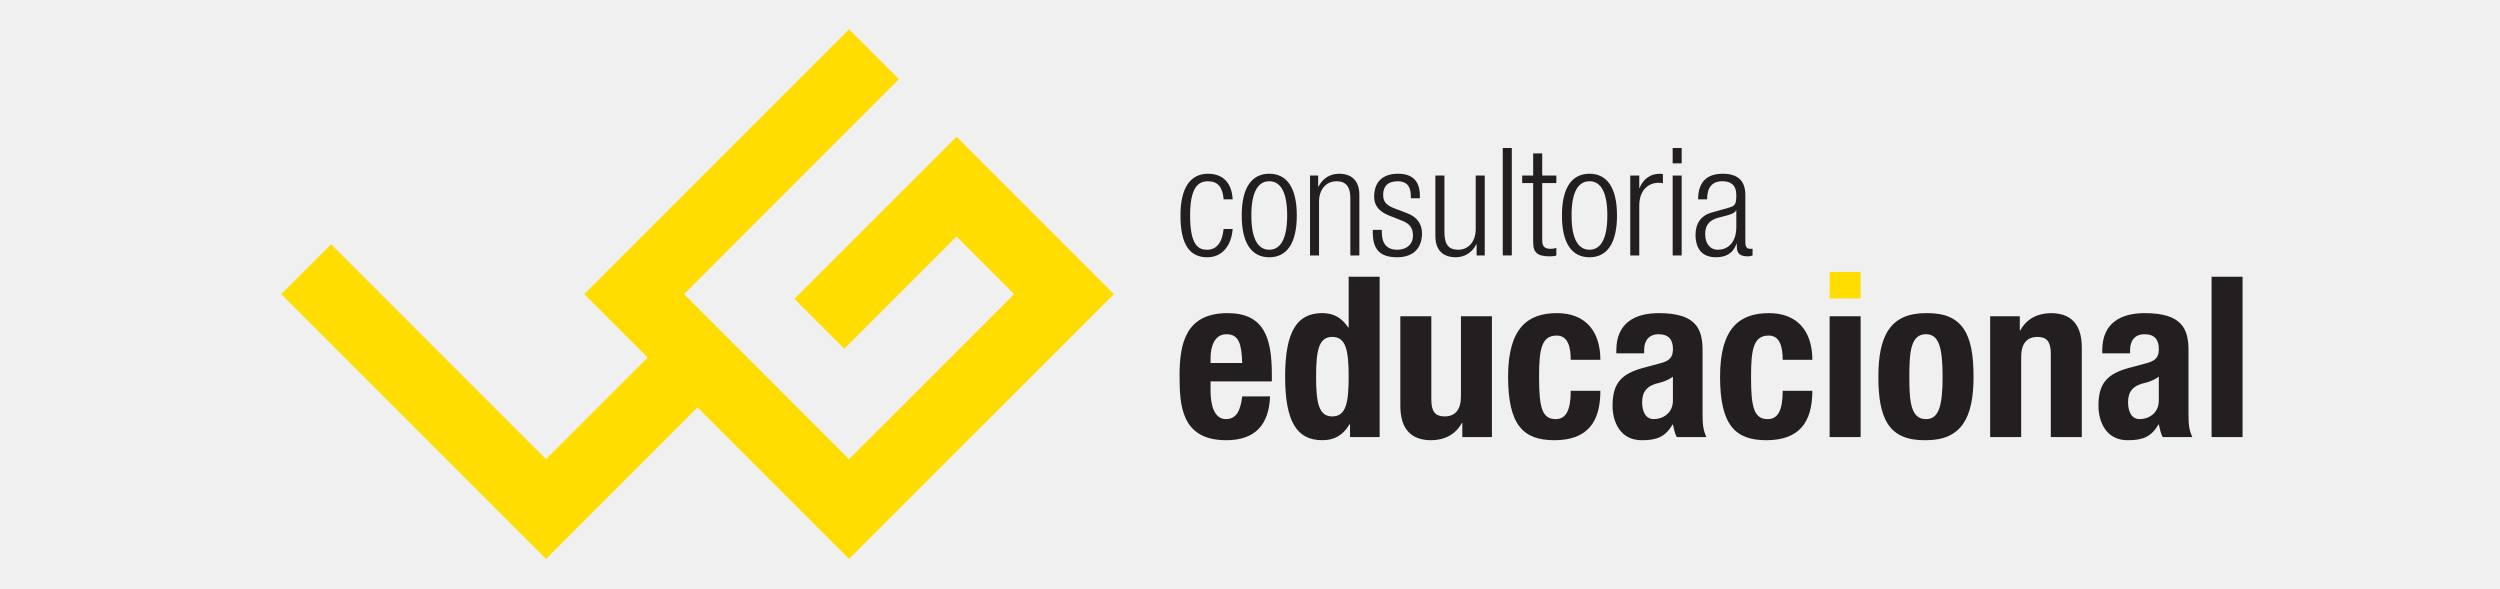
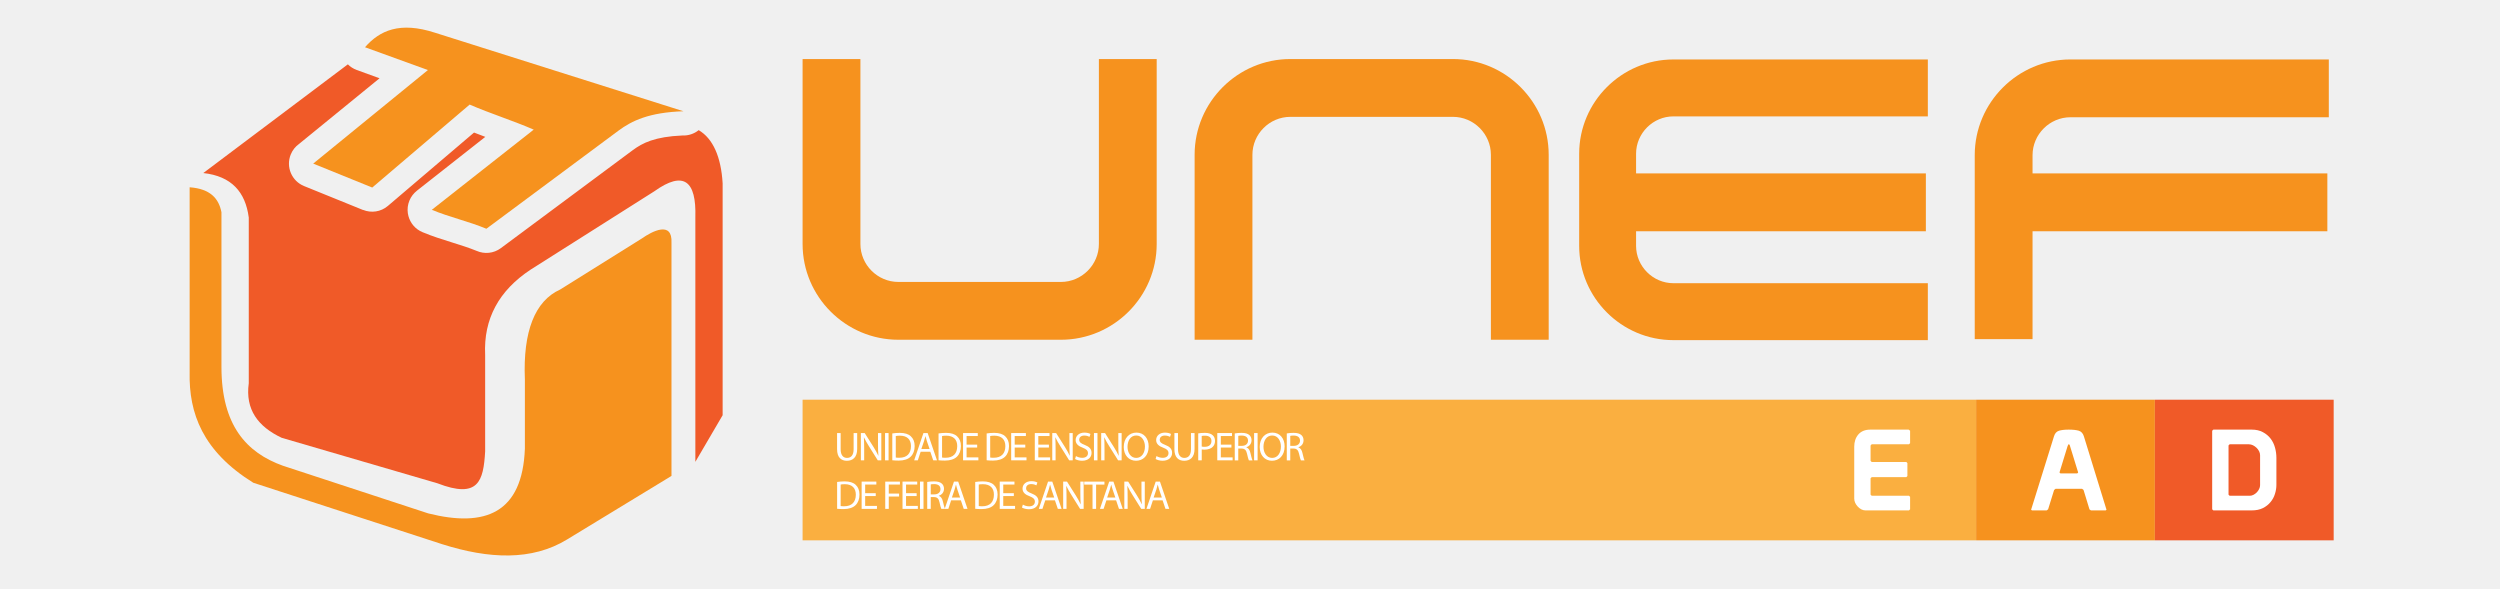
<svg xmlns="http://www.w3.org/2000/svg" version="1.1" id="Layer_1" x="0px" y="0px" width="170px" height="40px" viewBox="0 0 170 40" enable-background="new 0 0 170 40" xml:space="preserve">
-   <g>
-     <g>
-       <g>
-         <polygon fill="#FFDD00" points="75.742,20.001 57.736,38.005 39.732,20.001 57.736,1.995 61.127,5.385 46.513,20.001      57.736,31.226 68.962,20.001 65.044,16.083 57.412,23.716 54.021,20.325 65.044,9.303    " />
-       </g>
-       <polygon fill="#FFDD00" points="45.429,22.926 37.129,31.226 22.514,16.61 19.124,20.001 37.129,38.005 48.913,26.221   " />
-     </g>
-     <g>
-       <path fill="#231F20" d="M150.388,29.721h2.107V18.818h-2.107V29.721z M146.8,27.232c0,0.901-0.732,1.268-1.297,1.268    c-0.566,0-0.795-0.52-0.795-1.146c0-0.733,0.336-1.146,1.191-1.329c0.26-0.061,0.611-0.198,0.9-0.412V27.232z M144.845,24.025    v-0.229c0-0.641,0.336-1.068,0.979-1.068c0.701,0,0.977,0.381,0.977,1.008c0,0.55-0.213,0.794-0.84,0.962l-1.191,0.32    c-1.451,0.397-2.076,1.023-2.076,2.565c0,1.1,0.52,2.352,1.986,2.352c1.006,0,1.602-0.214,2.09-1.068h0.031    c0.063,0.274,0.123,0.595,0.26,0.854h2.016c-0.213-0.474-0.26-0.824-0.26-1.587v-4.322c0-1.481-0.473-2.519-2.977-2.519    c-1.588,0-2.887,0.641-2.887,2.534v0.198H144.845z M135.333,29.721h2.107V24.27c0-0.916,0.396-1.359,1.113-1.359    c0.627,0,0.902,0.321,0.902,1.146v5.665h2.107v-6.093c0-1.618-0.779-2.335-2.094-2.335c-0.885,0-1.648,0.365-2.09,1.176h-0.031    v-0.963h-2.016V29.721z M129.835,25.613c0-1.68,0.092-2.886,1.131-2.886c0.855,0,1.131,0.84,1.131,2.886    c0,2.047-0.275,2.887-1.131,2.887C129.927,28.5,129.835,27.293,129.835,25.613 M127.729,25.613c0,2.855,0.701,4.367,3.236,4.321    c2.412,0,3.236-1.512,3.236-4.321c0-2.855-0.701-4.366-3.236-4.32C128.554,21.293,127.729,22.804,127.729,25.613 M124.415,29.721    h2.107v-8.215h-2.107V29.721z M123.239,24.469c0-1.939-1.008-3.176-2.947-3.176s-3.328,0.945-3.328,4.32    c0,3.299,1.039,4.321,3.146,4.321c2.229,0,3.129-1.207,3.129-3.359h-2.016c0,1.329-0.32,1.925-1.021,1.925    c-0.947,0-1.131-0.84-1.131-2.871c0-1.894,0.168-2.811,1.207-2.811c0.793,0,0.945,0.856,0.945,1.65H123.239z M113.759,27.232    c0,0.901-0.734,1.268-1.299,1.268s-0.795-0.52-0.795-1.146c0-0.733,0.336-1.146,1.191-1.329c0.26-0.061,0.611-0.198,0.902-0.412    V27.232z M111.802,24.025v-0.229c0-0.641,0.338-1.068,0.979-1.068c0.703,0,0.979,0.381,0.979,1.008    c0,0.55-0.215,0.794-0.842,0.962l-1.191,0.32c-1.449,0.397-2.074,1.023-2.074,2.565c0,1.1,0.518,2.352,1.984,2.352    c1.008,0,1.604-0.214,2.092-1.068h0.031c0.061,0.274,0.121,0.595,0.258,0.854h2.016c-0.213-0.474-0.26-0.824-0.26-1.587v-4.322    c0-1.481-0.473-2.519-2.977-2.519c-1.588,0-2.887,0.641-2.887,2.534v0.198H111.802z M108.825,24.469    c0-1.939-1.008-3.176-2.947-3.176c-1.938,0-3.328,0.945-3.328,4.32c0,3.299,1.039,4.321,3.146,4.321    c2.229,0,3.129-1.207,3.129-3.359h-2.016c0,1.329-0.32,1.925-1.023,1.925c-0.945,0-1.129-0.84-1.129-2.871    c0-1.894,0.168-2.811,1.205-2.811c0.795,0,0.947,0.856,0.947,1.65H108.825z M99.435,29.721h2.016v-8.215h-2.107v5.452    c0,0.915-0.396,1.358-1.115,1.358c-0.625,0-0.899-0.321-0.899-1.146v-5.665h-2.107v6.093c0,1.619,0.778,2.336,2.092,2.336    c0.886,0,1.649-0.366,2.093-1.176h0.029V29.721z M91.801,29.721h2.015V18.818h-2.106v3.451h-0.031    c-0.442-0.656-0.977-0.977-1.771-0.977c-1.725,0-2.519,1.267-2.519,4.32s0.794,4.321,2.519,4.321c0.825,0,1.405-0.321,1.863-1.084    h0.031V29.721z M89.494,25.613c0-1.786,0.184-2.703,1.1-2.703c0.932,0,1.115,0.917,1.115,2.703c0,1.787-0.184,2.703-1.115,2.703    C89.678,28.316,89.494,27.4,89.494,25.613 M82.318,24.683v-0.321c0-0.763,0.245-1.634,1.084-1.634    c0.869,0,1.023,0.702,1.068,1.955H82.318z M86.486,25.935v-0.474c0-2.52-0.55-4.168-3.008-4.168c-2.84,0-3.268,2.045-3.268,4.244    c0,2.046,0.122,4.397,3.176,4.397c1.984,0,2.901-1.068,2.978-2.977h-1.894c-0.121,1.007-0.412,1.542-1.114,1.542    c-0.779,0-1.039-0.947-1.039-1.909v-0.656H86.486z" />
-       <g>
-         <path fill="#231F20" d="M91.047,11.814c-0.553,0-1.085,0.277-1.393,0.88h-0.02v-0.757h-0.553v5.434h0.613v-3.653     c0-0.839,0.482-1.392,1.197-1.392c0.625,0,0.932,0.369,0.932,1.116v3.929h0.613v-4.104     C92.438,12.245,91.875,11.814,91.047,11.814z" />
-         <path fill="#231F20" d="M100.348,15.59c0,0.838-0.491,1.391-1.187,1.391c-0.646,0-0.941-0.337-0.941-1.218v-3.827h-0.615v4.103     c0,1.023,0.564,1.454,1.393,1.454c0.552,0,1.084-0.276,1.391-0.88h0.021v0.757h0.553v-5.434h-0.614V15.59z" />
-         <path fill="#231F20" d="M95.682,14.496l-0.89-0.338c-0.614-0.235-0.737-0.532-0.737-0.911c0-0.542,0.275-0.921,0.992-0.921     c0.563,0,0.89,0.297,0.89,1.003v0.154h0.615v-0.154c0-0.993-0.471-1.515-1.494-1.515c-0.921,0-1.616,0.451-1.616,1.566     c0,0.543,0.275,0.993,1.043,1.289l0.859,0.338c0.542,0.215,0.737,0.522,0.737,1.003c0,0.604-0.42,0.972-1.075,0.972     c-0.695,0-1.044-0.409-1.044-1.207v-0.144h-0.613v0.174c0,1.228,0.553,1.688,1.667,1.688c1.146,0,1.68-0.686,1.68-1.617     C96.695,15.283,96.418,14.772,95.682,14.496z" />
-         <path fill="#231F20" d="M86.309,11.814c-1.197,0-1.872,0.952-1.872,2.835c0,1.894,0.675,2.845,1.872,2.845     c1.198,0,1.873-0.951,1.873-2.845C88.182,12.766,87.507,11.814,86.309,11.814z M86.309,16.981c-0.686,0-1.217-0.593-1.217-2.333     c0-1.729,0.531-2.323,1.217-2.323s1.219,0.594,1.219,2.323C87.527,16.389,86.994,16.981,86.309,16.981z" />
-         <path fill="#231F20" d="M82.144,12.326c0.655,0,0.993,0.379,1.064,1.229h0.614c-0.062-1.115-0.654-1.74-1.678-1.74     c-1.197,0-1.873,0.952-1.873,2.835c0,2.046,0.675,2.845,1.822,2.845c1.002,0,1.637-0.768,1.729-1.923h-0.614     c-0.103,0.951-0.5,1.411-1.125,1.411c-0.573,0-1.156-0.275-1.156-2.322C80.926,12.735,81.48,12.326,82.144,12.326z" />
-         <rect x="113.741" y="10.064" fill="#231F20" width="0.613" height="1.044" />
-         <rect x="113.741" y="11.937" fill="#231F20" width="0.613" height="5.434" />
-         <path fill="#231F20" d="M111.491,12.786h-0.021v-0.849h-0.613v5.434h0.613v-3.397c0-1.054,0.635-1.545,1.311-1.545     c0.092,0,0.193,0.01,0.297,0.031v-0.614c-0.072-0.021-0.145-0.031-0.215-0.031C112.226,11.814,111.726,12.183,111.491,12.786z" />
-         <path fill="#231F20" d="M119.001,16.92c-0.215,0-0.318-0.143-0.318-0.45v-3.213c0-0.86-0.408-1.443-1.533-1.443     c-1.146,0-1.678,0.625-1.678,1.74h0.613c0-0.789,0.316-1.229,1.043-1.229c0.553,0,0.941,0.246,0.941,0.941     c0,0.635-0.092,0.737-0.521,0.86l-1.156,0.327c-0.768,0.215-1.096,0.788-1.096,1.505c0,0.94,0.43,1.535,1.383,1.535     c0.604,0,1.156-0.205,1.4-0.921h0.021v0.184c0,0.563,0.307,0.676,0.787,0.676c0.082,0,0.174-0.021,0.287-0.062V16.92H119.001z      M118.069,15.447c0,0.972-0.512,1.535-1.258,1.535c-0.533,0-0.859-0.429-0.859-1.064c0-0.645,0.316-0.961,0.93-1.125l0.512-0.133     c0.246-0.062,0.594-0.174,0.656-0.358h0.02V15.447z" />
-         <path fill="#231F20" d="M108.083,11.814c-1.197,0-1.871,0.952-1.871,2.835c0,1.894,0.674,2.845,1.871,2.845     s1.873-0.951,1.873-2.845C109.956,12.766,109.28,11.814,108.083,11.814z M108.083,16.981c-0.686,0-1.217-0.593-1.217-2.333     c0-1.729,0.531-2.323,1.217-2.323s1.217,0.594,1.217,2.323C109.3,16.389,108.769,16.981,108.083,16.981z" />
-         <rect x="102.188" y="10.064" fill="#231F20" width="0.615" height="7.306" />
-         <path fill="#231F20" d="M104.87,10.433h-0.614v1.504h-0.747v0.512h0.747v4.031c0,0.727,0.317,0.952,1.147,0.952     c0.203,0,0.357-0.021,0.428-0.062v-0.511c-0.133,0.04-0.256,0.061-0.377,0.061c-0.398,0-0.584-0.143-0.584-0.573v-3.898h0.961     v-0.512h-0.961V10.433z" />
-       </g>
-     </g>
-     <rect x="124.415" y="18.493" fill="#FFDD00" width="2.107" height="1.802" />
-   </g>
+   <path fill-rule="evenodd" clip-rule="evenodd" fill="#F6921E" d="M78.655,4.017v12.576c0,3.584-2.927,6.51-6.512,6.51H61.088  c-3.585,0-6.512-2.926-6.512-6.51V4.017h3.932v12.576c0,1.414,1.165,2.579,2.58,2.579h11.055c1.416,0,2.581-1.165,2.581-2.579V4.017  H78.655z" />
+   <path fill-rule="evenodd" clip-rule="evenodd" fill="#F6921E" d="M81.234,23.102V10.526c0-3.585,2.926-6.511,6.51-6.511h11.057  c3.584,0,6.51,2.926,6.51,6.511v12.575h-3.93V10.526c0-1.416-1.165-2.58-2.58-2.58H87.744c-1.415,0-2.58,1.165-2.58,2.58v12.575  H81.234z" />
+   <path fill-rule="evenodd" clip-rule="evenodd" fill="#F6921E" d="M131.093,23.129h-17.299c-3.528,0-6.41-2.881-6.41-6.411v-6.264  c0-3.53,2.882-6.411,6.41-6.411h17.299v3.871h-17.299c-1.393,0-2.541,1.147-2.541,2.54v1.339h19.706v3.931h-19.706v0.994  c0,1.393,1.148,2.54,2.541,2.54h17.299V23.129z" />
+   <path fill-rule="evenodd" clip-rule="evenodd" fill="#F6921E" d="M134.282,23.063V10.553c0-3.584,2.926-6.511,6.511-6.511h17.566  v3.931h-17.566c-1.415,0-2.58,1.165-2.58,2.58v1.24h20.047v3.931h-20.047v7.338H134.282z" />
+   <path fill-rule="evenodd" clip-rule="evenodd" fill="#F6921E" d="M15.059,14.435c-0.179-0.929-0.749-1.597-2.164-1.7v12.597  c-0.055,2.761,0.878,5.35,4.328,7.495c4.276,1.39,8.552,2.781,12.828,4.173c3.208,1.02,6.117,1.142,8.5-0.31  c2.371-1.443,4.74-2.884,7.11-4.327V16.521c0.079-1.545-1.34-0.778-2.009-0.309c-1.854,1.159-3.709,2.318-5.564,3.477  c-1.717,0.775-2.533,2.859-2.396,6.105v4.715c-0.168,4.387-2.69,5.376-6.568,4.403c-3.297-1.082-6.595-2.162-9.892-3.244  c-2.471-0.89-4.174-2.741-4.173-6.723V14.435" />
+   <path fill-rule="evenodd" clip-rule="evenodd" fill="#F05A28" d="M16.914,14.78c-0.225-1.714-1.163-2.802-3.091-3.013l9.831-7.392  c0.166,0.166,0.369,0.298,0.604,0.384l1.552,0.563l-5.473,4.464c-0.245,0.175-0.445,0.419-0.567,0.721  c-0.342,0.843,0.065,1.804,0.909,2.146l4.013,1.628l0.002-0.006c0.549,0.222,1.199,0.138,1.68-0.271l5.86-4.99  c0.257,0.102,0.513,0.198,0.767,0.293l-4.657,3.665l0.001,0.001c-0.214,0.169-0.391,0.392-0.503,0.663  c-0.118,0.284-0.15,0.582-0.109,0.867l0.04,0.189c0.127,0.477,0.467,0.893,0.959,1.096c0.698,0.29,1.349,0.493,1.998,0.695  c0.581,0.182,1.161,0.364,1.685,0.578c0.521,0.228,1.149,0.179,1.64-0.185l8.972-6.664c0.339-0.251,0.722-0.482,1.226-0.652  c0.539-0.182,1.228-0.308,2.15-0.347c0.407,0.019,0.8-0.116,1.108-0.363c0.973,0.573,1.522,1.82,1.628,3.612v15.773  c-0.619,1.055-1.236,2.111-1.855,3.17V14.78c0.076-2.497-0.796-3.194-2.782-1.777l-8.422,5.333c-2.151,1.421-3.206,3.343-3.09,5.795  v6.568c-0.116,2.013-0.451,3.244-3.247,2.164c-3.529-1.03-7.059-2.063-10.586-3.092c-1.609-0.757-2.487-1.922-2.241-3.708V14.78" />
+   <path fill-rule="evenodd" clip-rule="evenodd" fill="#F6921E" d="M29.098,4.764c-1.427-0.518-2.853-1.035-4.278-1.552  c0.995-1.136,2.36-1.769,4.77-0.984c5.629,1.779,11.258,3.558,16.886,5.337c-2.331,0.076-3.513,0.644-4.429,1.326l-8.973,6.664  c-1.25-0.518-2.462-0.771-3.711-1.288l6.929-5.452c-1.389-0.606-2.966-1.099-4.355-1.704c-2.208,1.88-4.417,3.761-6.625,5.642  l-4.014-1.628L29.098,4.764z" />
+   <rect x="54.576" y="27.18" fill-rule="evenodd" clip-rule="evenodd" fill="#FAAF40" width="79.8" height="9.563" />
+   <rect x="134.376" y="27.18" fill-rule="evenodd" clip-rule="evenodd" fill="#F6921E" width="12.156" height="9.563" />
+   <rect x="146.532" y="27.18" fill-rule="evenodd" clip-rule="evenodd" fill="#F05A28" width="12.158" height="9.563" />
+   <path fill="#FFFFFF" d="M126.087,30.386c0-0.345,0.094-0.629,0.283-0.845c0.188-0.217,0.463-0.327,0.819-0.327h2.599l0.099,0.076  v0.845l-0.076,0.075h-2.536l-0.076,0.085v1.042l0.076,0.077h2.353l0.075,0.075v0.883l-0.075,0.075h-2.353l-0.076,0.078v1.11  l0.076,0.076h2.536l0.076,0.075v0.845l-0.076,0.076h-2.965c-0.092,0-0.185-0.024-0.276-0.071c-0.093-0.05-0.173-0.112-0.244-0.189  c-0.073-0.076-0.129-0.161-0.174-0.256c-0.043-0.096-0.064-0.191-0.064-0.289V30.386z" />
+   <path fill="#FFFFFF" d="M139.672,29.667c0.061-0.199,0.173-0.325,0.337-0.377c0.163-0.049,0.385-0.076,0.666-0.076  c0.292,0,0.52,0.027,0.687,0.076c0.165,0.052,0.278,0.178,0.341,0.377l1.539,4.995l-0.053,0.046h-1.004l-0.1-0.069l-0.405-1.324  l-0.101-0.077h-1.801l-0.1,0.084l-0.406,1.311l-0.1,0.076h-0.995l-0.062-0.046L139.672,29.667z M140.767,30.35l-0.038-0.112  l-0.054-0.027c-0.026,0-0.054,0.046-0.084,0.14l-0.537,1.747l-0.004,0.021l-0.002,0.017l0.061,0.054h1.142l0.062-0.054l-0.004-0.017  l-0.004-0.021L140.767,30.35z" />
+   <path fill="#FFFFFF" d="M150.428,34.632v-5.341l0.078-0.077h2.611c0.291,0,0.544,0.057,0.755,0.171  c0.212,0.111,0.388,0.257,0.525,0.436c0.139,0.18,0.239,0.384,0.302,0.612c0.064,0.229,0.096,0.463,0.096,0.697v1.839  c0,0.2-0.031,0.402-0.096,0.608c-0.063,0.21-0.163,0.396-0.302,0.563c-0.138,0.17-0.313,0.307-0.521,0.411  c-0.211,0.104-0.461,0.156-0.753,0.156h-2.618L150.428,34.632z M151.539,33.636l0.076,0.076h1.372c0.082,0,0.165-0.021,0.251-0.065  c0.081-0.042,0.158-0.1,0.225-0.167c0.066-0.069,0.12-0.146,0.16-0.232c0.042-0.084,0.063-0.169,0.063-0.255v-2.038  c0-0.092-0.023-0.183-0.068-0.272c-0.048-0.089-0.106-0.17-0.177-0.236c-0.072-0.07-0.152-0.126-0.242-0.17  c-0.09-0.042-0.18-0.065-0.272-0.065h-1.311l-0.076,0.076V33.636z" />
+   <path fill="#FFFFFF" d="M57.164,29.448v1.098c0,0.415,0.184,0.592,0.431,0.592c0.276,0,0.451-0.182,0.451-0.592v-1.098h0.242v1.082  c0,0.568-0.3,0.803-0.701,0.803c-0.379,0-0.666-0.217-0.666-0.791v-1.094H57.164z" />
+   <path fill="#FFFFFF" d="M58.539,31.302v-1.854H58.8l0.593,0.938c0.138,0.22,0.246,0.413,0.333,0.604l0.005-0.004  c-0.021-0.247-0.027-0.473-0.027-0.762v-0.776h0.225v1.854h-0.241l-0.59-0.939c-0.128-0.206-0.252-0.418-0.346-0.62l-0.008,0.003  c0.013,0.233,0.02,0.457,0.02,0.766v0.791H58.539z" />
+   <rect x="60.184" y="29.448" fill="#FFFFFF" width="0.239" height="1.855" />
+   <path fill="#FFFFFF" d="M60.676,29.474c0.146-0.022,0.318-0.039,0.509-0.039c0.344,0,0.588,0.08,0.75,0.232  c0.166,0.151,0.262,0.365,0.262,0.665c0,0.301-0.094,0.55-0.268,0.72c-0.173,0.173-0.459,0.268-0.819,0.268  c-0.17,0-0.313-0.009-0.434-0.022V29.474z M60.914,31.112c0.061,0.011,0.149,0.015,0.242,0.015c0.512,0,0.789-0.286,0.789-0.788  c0.003-0.437-0.244-0.713-0.75-0.713c-0.125,0-0.218,0.011-0.282,0.024V31.112z" />
+   <path fill="#FFFFFF" d="M62.604,30.72l-0.192,0.582h-0.248l0.629-1.853h0.289l0.633,1.853h-0.256l-0.198-0.582H62.604z   M63.211,30.531L63.029,30c-0.041-0.121-0.069-0.232-0.097-0.34h-0.005c-0.028,0.111-0.058,0.223-0.093,0.337l-0.183,0.534H63.211z" />
+   <path fill="#FFFFFF" d="M63.822,29.474c0.146-0.022,0.318-0.039,0.508-0.039c0.343,0,0.589,0.08,0.751,0.232  c0.165,0.151,0.261,0.365,0.261,0.665c0,0.301-0.093,0.55-0.267,0.72c-0.174,0.173-0.459,0.268-0.819,0.268  c-0.171,0-0.314-0.009-0.435-0.022V29.474z M64.06,31.112c0.061,0.011,0.148,0.015,0.242,0.015c0.512,0,0.789-0.286,0.789-0.788  c0.003-0.437-0.244-0.713-0.75-0.713c-0.124,0-0.217,0.011-0.281,0.024V31.112z" />
+   <polygon fill="#FFFFFF" points="66.448,30.433 65.727,30.433 65.727,31.102 66.53,31.102 66.53,31.302 65.488,31.302 65.488,29.448   66.489,29.448 66.489,29.65 65.727,29.65 65.727,30.235 66.448,30.235 " />
+   <path fill="#FFFFFF" d="M67.094,29.474c0.146-0.022,0.319-0.039,0.508-0.039c0.344,0,0.589,0.08,0.751,0.232  c0.164,0.151,0.26,0.365,0.26,0.665c0,0.301-0.093,0.55-0.266,0.72c-0.174,0.173-0.46,0.268-0.82,0.268  c-0.171,0-0.314-0.009-0.435-0.022V29.474z M67.333,31.112c0.06,0.011,0.148,0.015,0.242,0.015c0.511,0,0.789-0.286,0.789-0.788  c0.002-0.437-0.244-0.713-0.751-0.713c-0.124,0-0.217,0.011-0.28,0.024V31.112z" />
+   <polygon fill="#FFFFFF" points="69.72,30.433 68.999,30.433 68.999,31.102 69.802,31.102 69.802,31.302 68.76,31.302 68.76,29.448   69.761,29.448 69.761,29.65 68.999,29.65 68.999,30.235 69.72,30.235 " />
+   <polygon fill="#FFFFFF" points="71.326,30.433 70.605,30.433 70.605,31.102 71.408,31.102 71.408,31.302 70.366,31.302   70.366,29.448 71.367,29.448 71.367,29.65 70.605,29.65 70.605,30.235 71.326,30.235 " />
+   <path fill="#FFFFFF" d="M71.554,31.302v-1.854h0.262l0.593,0.938c0.138,0.22,0.246,0.413,0.333,0.604l0.005-0.004  c-0.021-0.247-0.027-0.473-0.027-0.762v-0.776h0.225v1.854h-0.242l-0.588-0.939c-0.13-0.206-0.253-0.418-0.347-0.62l-0.008,0.003  c0.014,0.233,0.02,0.457,0.02,0.766v0.791H71.554z" />
+   <path fill="#FFFFFF" d="M73.165,31.012c0.107,0.066,0.264,0.12,0.429,0.12c0.245,0,0.388-0.128,0.388-0.316  c0-0.173-0.1-0.271-0.35-0.368c-0.302-0.108-0.489-0.265-0.489-0.525c0-0.289,0.239-0.505,0.599-0.505  c0.19,0,0.328,0.047,0.41,0.092l-0.066,0.195c-0.061-0.033-0.184-0.087-0.352-0.087c-0.254,0-0.349,0.15-0.349,0.276  c0,0.173,0.112,0.259,0.368,0.357c0.313,0.122,0.473,0.273,0.473,0.547c0,0.284-0.212,0.533-0.649,0.533  c-0.178,0-0.374-0.054-0.472-0.119L73.165,31.012z" />
+   <rect x="74.389" y="29.448" fill="#FFFFFF" width="0.239" height="1.855" />
+   <path fill="#FFFFFF" d="M74.881,31.302v-1.854h0.261l0.593,0.938c0.138,0.22,0.245,0.413,0.333,0.604l0.005-0.004  c-0.021-0.247-0.027-0.473-0.027-0.762v-0.776h0.225v1.854h-0.241l-0.589-0.939c-0.129-0.206-0.252-0.418-0.346-0.62l-0.009,0.003  c0.015,0.233,0.02,0.457,0.02,0.766v0.791H74.881z" />
+   <path fill="#FFFFFF" d="M78.11,30.356c0,0.638-0.388,0.975-0.861,0.975c-0.49,0-0.834-0.377-0.834-0.938  c0-0.59,0.367-0.976,0.862-0.976C77.783,29.417,78.11,29.806,78.11,30.356 M76.671,30.386c0,0.396,0.215,0.752,0.591,0.752  c0.379,0,0.594-0.349,0.594-0.771c0-0.368-0.192-0.753-0.591-0.753C76.869,29.613,76.671,29.979,76.671,30.386" />
+   <path fill="#FFFFFF" d="M78.641,31.012c0.106,0.066,0.263,0.12,0.428,0.12c0.245,0,0.389-0.128,0.389-0.316  c0-0.173-0.1-0.271-0.35-0.368c-0.303-0.108-0.49-0.265-0.49-0.525c0-0.289,0.239-0.505,0.6-0.505c0.19,0,0.327,0.047,0.41,0.092  l-0.066,0.195c-0.06-0.033-0.184-0.087-0.351-0.087c-0.254,0-0.349,0.15-0.349,0.276c0,0.173,0.112,0.259,0.367,0.357  c0.314,0.122,0.474,0.273,0.474,0.547c0,0.284-0.212,0.533-0.649,0.533c-0.179,0-0.374-0.054-0.473-0.119L78.641,31.012z" />
+   <path fill="#FFFFFF" d="M80.103,29.448v1.098c0,0.415,0.184,0.592,0.432,0.592c0.275,0,0.451-0.182,0.451-0.592v-1.098h0.243v1.082  c0,0.568-0.3,0.803-0.702,0.803c-0.379,0-0.667-0.217-0.667-0.791v-1.094H80.103z" />
+   <path fill="#FFFFFF" d="M81.478,29.471c0.116-0.02,0.268-0.036,0.46-0.036c0.236,0,0.41,0.057,0.52,0.155  c0.102,0.087,0.163,0.222,0.163,0.388s-0.05,0.299-0.144,0.396c-0.127,0.135-0.332,0.202-0.566,0.202  c-0.072,0-0.139-0.002-0.193-0.015v0.741h-0.239V29.471z M81.717,30.365c0.053,0.014,0.119,0.019,0.198,0.019  c0.288,0,0.464-0.14,0.464-0.396c0-0.243-0.172-0.361-0.436-0.361c-0.105,0-0.186,0.007-0.227,0.02V30.365z" />
+   <polygon fill="#FFFFFF" points="83.736,30.433 83.016,30.433 83.016,31.102 83.818,31.102 83.818,31.302 82.775,31.302   82.775,29.448 83.776,29.448 83.776,29.65 83.016,29.65 83.016,30.235 83.736,30.235 " />
+   <path fill="#FFFFFF" d="M83.964,29.474c0.12-0.025,0.294-0.039,0.46-0.039c0.254,0,0.42,0.047,0.535,0.151  c0.094,0.084,0.146,0.209,0.146,0.351c0,0.246-0.154,0.409-0.35,0.474v0.01c0.143,0.05,0.229,0.182,0.271,0.374  c0.061,0.258,0.105,0.437,0.145,0.51h-0.248c-0.03-0.053-0.071-0.213-0.124-0.445c-0.056-0.253-0.153-0.351-0.371-0.359h-0.226  v0.805h-0.239V29.474z M84.203,30.318h0.244c0.257,0,0.418-0.141,0.418-0.353c0-0.238-0.172-0.343-0.426-0.347  c-0.115,0-0.197,0.01-0.236,0.021V30.318z" />
+   <rect x="85.279" y="29.448" fill="#FFFFFF" width="0.238" height="1.855" />
+   <path fill="#FFFFFF" d="M87.354,30.356c0,0.638-0.388,0.975-0.861,0.975c-0.489,0-0.833-0.377-0.833-0.938  c0-0.59,0.365-0.976,0.861-0.976C87.028,29.417,87.354,29.806,87.354,30.356 M85.916,30.386c0,0.396,0.215,0.752,0.592,0.752  c0.379,0,0.594-0.349,0.594-0.771c0-0.368-0.193-0.753-0.592-0.753C86.114,29.613,85.916,29.979,85.916,30.386" />
+   <path fill="#FFFFFF" d="M87.501,29.474c0.119-0.025,0.294-0.039,0.458-0.039c0.256,0,0.422,0.047,0.537,0.151  c0.094,0.084,0.145,0.209,0.145,0.351c0,0.246-0.152,0.409-0.35,0.474v0.01c0.145,0.05,0.23,0.182,0.273,0.374  c0.06,0.258,0.104,0.437,0.144,0.51H88.46c-0.03-0.053-0.072-0.213-0.124-0.445c-0.055-0.253-0.154-0.351-0.371-0.359h-0.227v0.805  h-0.237V29.474z M87.738,30.318h0.245c0.257,0,0.418-0.141,0.418-0.353c0-0.238-0.173-0.343-0.426-0.347  c-0.115,0-0.198,0.01-0.237,0.021V30.318z" />
+   <path fill="#FFFFFF" d="M56.925,32.773c0.146-0.022,0.319-0.039,0.508-0.039c0.344,0,0.589,0.08,0.751,0.231  c0.164,0.152,0.261,0.365,0.261,0.666c0,0.302-0.094,0.551-0.266,0.72c-0.174,0.173-0.46,0.267-0.82,0.267  c-0.17,0-0.313-0.007-0.435-0.021V32.773z M57.164,34.412c0.061,0.011,0.148,0.014,0.242,0.014c0.511,0,0.79-0.285,0.79-0.786  c0.001-0.438-0.245-0.715-0.752-0.715c-0.123,0-0.216,0.011-0.28,0.024V34.412z" />
+   <polygon fill="#FFFFFF" points="59.551,33.732 58.831,33.732 58.831,34.401 59.633,34.401 59.633,34.604 58.591,34.604   58.591,32.748 59.592,32.748 59.592,32.949 58.831,32.949 58.831,33.537 59.551,33.537 " />
+   <polygon fill="#FFFFFF" points="60.197,32.75 61.195,32.75 61.195,32.949 60.436,32.949 60.436,33.563 61.138,33.563 61.138,33.764   60.436,33.764 60.436,34.604 60.197,34.604 " />
+   <polygon fill="#FFFFFF" points="62.331,33.732 61.611,33.732 61.611,34.401 62.413,34.401 62.413,34.604 61.371,34.604   61.371,32.748 62.372,32.748 62.372,32.949 61.611,32.949 61.611,33.537 62.331,33.537 " />
+   <rect x="62.56" y="32.748" fill="#FFFFFF" width="0.238" height="1.855" />
+   <path fill="#FFFFFF" d="M63.051,32.773c0.121-0.023,0.294-0.039,0.459-0.039c0.255,0,0.421,0.049,0.536,0.151  c0.093,0.082,0.146,0.209,0.146,0.354c0,0.244-0.154,0.405-0.349,0.471v0.01c0.143,0.05,0.229,0.182,0.272,0.374  c0.061,0.258,0.105,0.438,0.144,0.51H64.01c-0.029-0.053-0.07-0.213-0.123-0.444c-0.055-0.257-0.155-0.353-0.371-0.359h-0.226v0.804  h-0.239V32.773z M63.291,33.618h0.245c0.255,0,0.417-0.142,0.417-0.354c0-0.238-0.173-0.343-0.426-0.346  c-0.116,0-0.198,0.012-0.236,0.021V33.618z" />
+   <path fill="#FFFFFF" d="M64.679,34.021l-0.192,0.583H64.24l0.629-1.854h0.289l0.633,1.854h-0.256l-0.198-0.583H64.679z   M65.287,33.832L65.105,33.3c-0.042-0.121-0.069-0.232-0.096-0.34h-0.006c-0.027,0.11-0.058,0.223-0.093,0.337l-0.181,0.535H65.287z  " />
+   <path fill="#FFFFFF" d="M66.315,32.773c0.146-0.022,0.32-0.039,0.509-0.039c0.344,0,0.589,0.08,0.751,0.231  c0.165,0.152,0.261,0.365,0.261,0.666c0,0.302-0.094,0.551-0.267,0.72c-0.173,0.173-0.459,0.267-0.819,0.267  c-0.171,0-0.313-0.007-0.435-0.021V32.773z M66.555,34.412c0.06,0.011,0.149,0.014,0.242,0.014c0.511,0,0.789-0.285,0.789-0.786  c0.003-0.438-0.244-0.715-0.75-0.715c-0.125,0-0.217,0.011-0.281,0.024V34.412z" />
+   <polygon fill="#FFFFFF" points="68.941,33.732 68.221,33.732 68.221,34.401 69.024,34.401 69.024,34.604 67.981,34.604   67.981,32.748 68.983,32.748 68.983,32.949 68.221,32.949 68.221,33.537 68.941,33.537 " />
+   <path fill="#FFFFFF" d="M69.555,34.311c0.107,0.067,0.264,0.121,0.429,0.121c0.245,0,0.387-0.129,0.387-0.316  c0-0.173-0.098-0.271-0.349-0.368c-0.303-0.107-0.49-0.264-0.49-0.524c0-0.29,0.24-0.505,0.6-0.505c0.19,0,0.328,0.045,0.41,0.091  l-0.066,0.195c-0.061-0.033-0.183-0.088-0.352-0.088c-0.253,0-0.35,0.151-0.35,0.277c0,0.173,0.113,0.259,0.368,0.358  c0.314,0.121,0.474,0.272,0.474,0.545c0,0.285-0.212,0.532-0.65,0.532c-0.178,0-0.373-0.052-0.473-0.117L69.555,34.311z" />
+   <path fill="#FFFFFF" d="M71.078,34.021l-0.193,0.583h-0.247l0.629-1.854h0.289l0.633,1.854h-0.256l-0.198-0.583H71.078z   M71.686,33.832L71.504,33.3c-0.041-0.121-0.069-0.232-0.096-0.34h-0.005c-0.028,0.11-0.059,0.223-0.093,0.337l-0.182,0.535H71.686z  " />
+   <path fill="#FFFFFF" d="M72.296,34.604v-1.855h0.261l0.594,0.938c0.137,0.219,0.245,0.412,0.333,0.604l0.006-0.004  c-0.022-0.247-0.027-0.473-0.027-0.762v-0.776h0.225v1.855h-0.242l-0.588-0.941c-0.13-0.206-0.253-0.418-0.347-0.62l-0.007,0.003  c0.013,0.235,0.019,0.456,0.019,0.766v0.793H72.296z" />
+   <polygon fill="#FFFFFF" points="74.292,32.953 73.728,32.953 73.728,32.75 75.102,32.75 75.102,32.953 74.535,32.953 74.535,34.604   74.292,34.604 " />
+   <path fill="#FFFFFF" d="M75.236,34.021l-0.192,0.583h-0.248l0.629-1.854h0.289l0.633,1.854h-0.256l-0.197-0.583H75.236z   M75.843,33.832L75.662,33.3c-0.042-0.121-0.068-0.232-0.096-0.34h-0.005c-0.027,0.11-0.059,0.223-0.093,0.337l-0.182,0.535H75.843z  " />
+   <path fill="#FFFFFF" d="M76.454,34.604v-1.855h0.261l0.594,0.938c0.138,0.219,0.245,0.412,0.332,0.604l0.006-0.004  c-0.021-0.247-0.027-0.473-0.027-0.762v-0.776h0.225v1.855h-0.242l-0.589-0.941c-0.129-0.206-0.253-0.418-0.347-0.62l-0.008,0.003  c0.014,0.235,0.02,0.456,0.02,0.766v0.793H76.454z" />
+   <path fill="#FFFFFF" d="M78.398,34.021l-0.193,0.583h-0.247l0.629-1.854h0.29l0.632,1.854h-0.256l-0.197-0.583H78.398z   M79.006,33.832L78.824,33.3c-0.041-0.121-0.068-0.232-0.096-0.34h-0.006c-0.027,0.11-0.059,0.223-0.093,0.337l-0.182,0.535H79.006z  " />
</svg>
